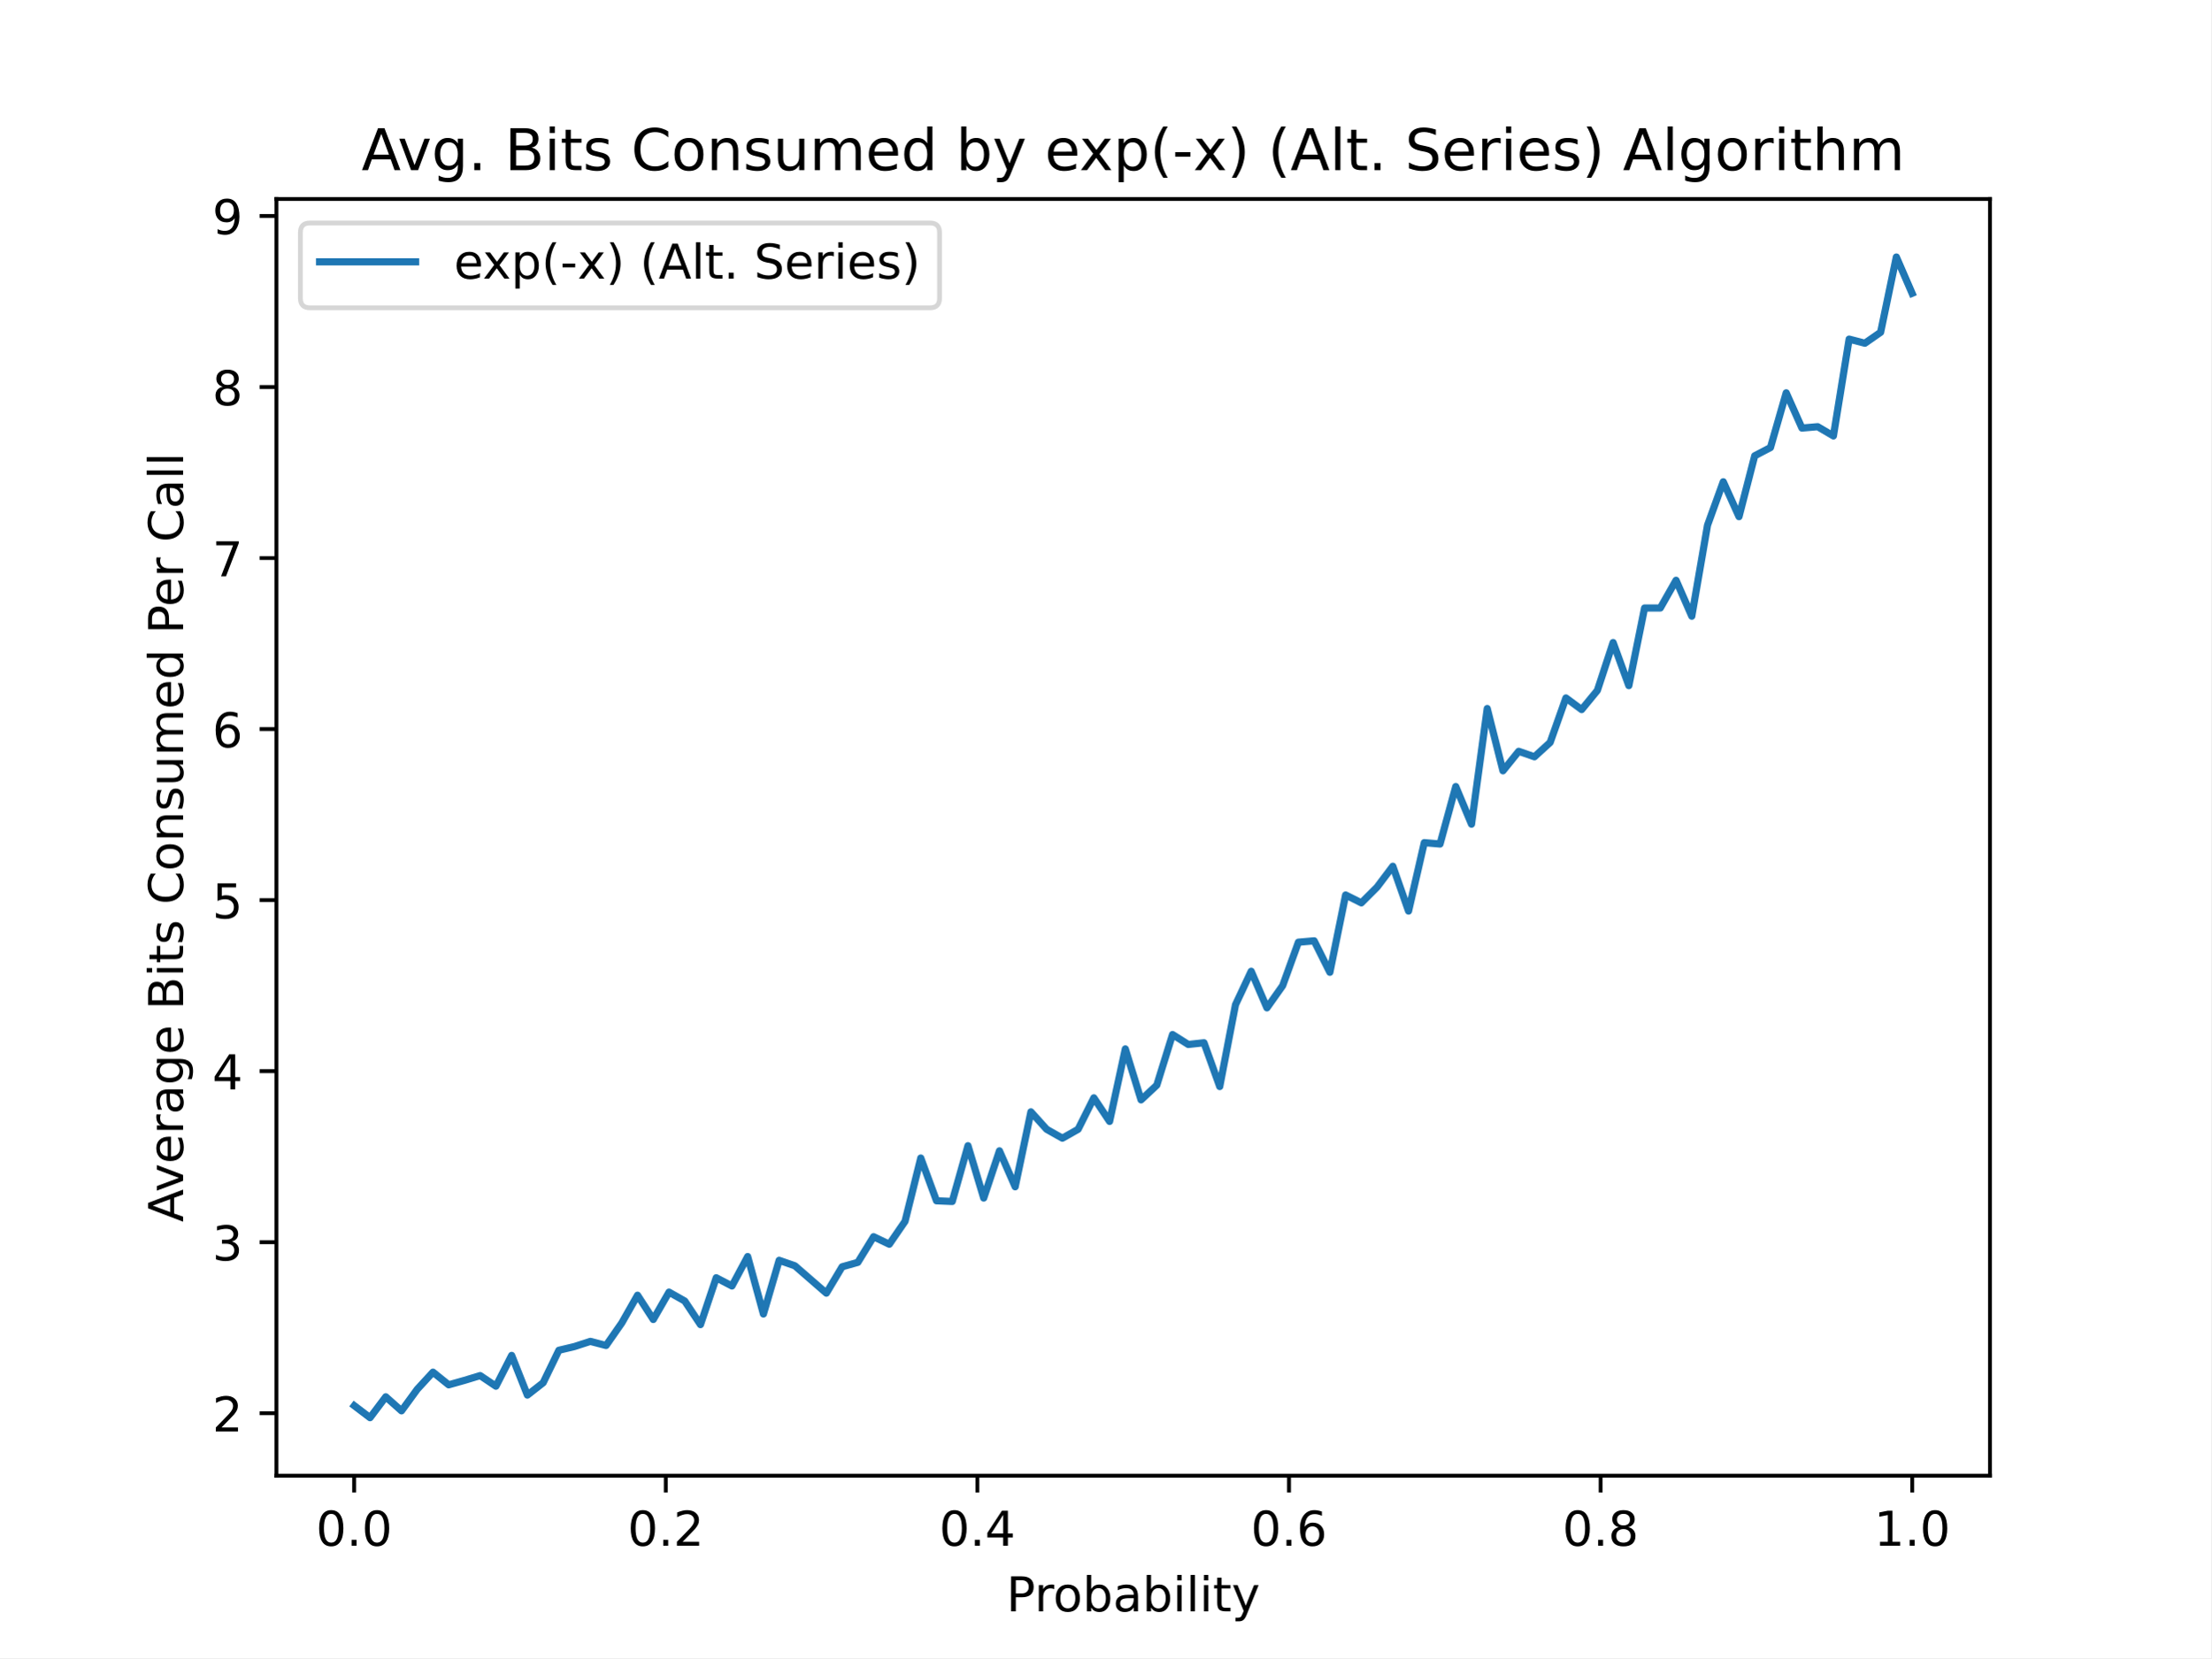
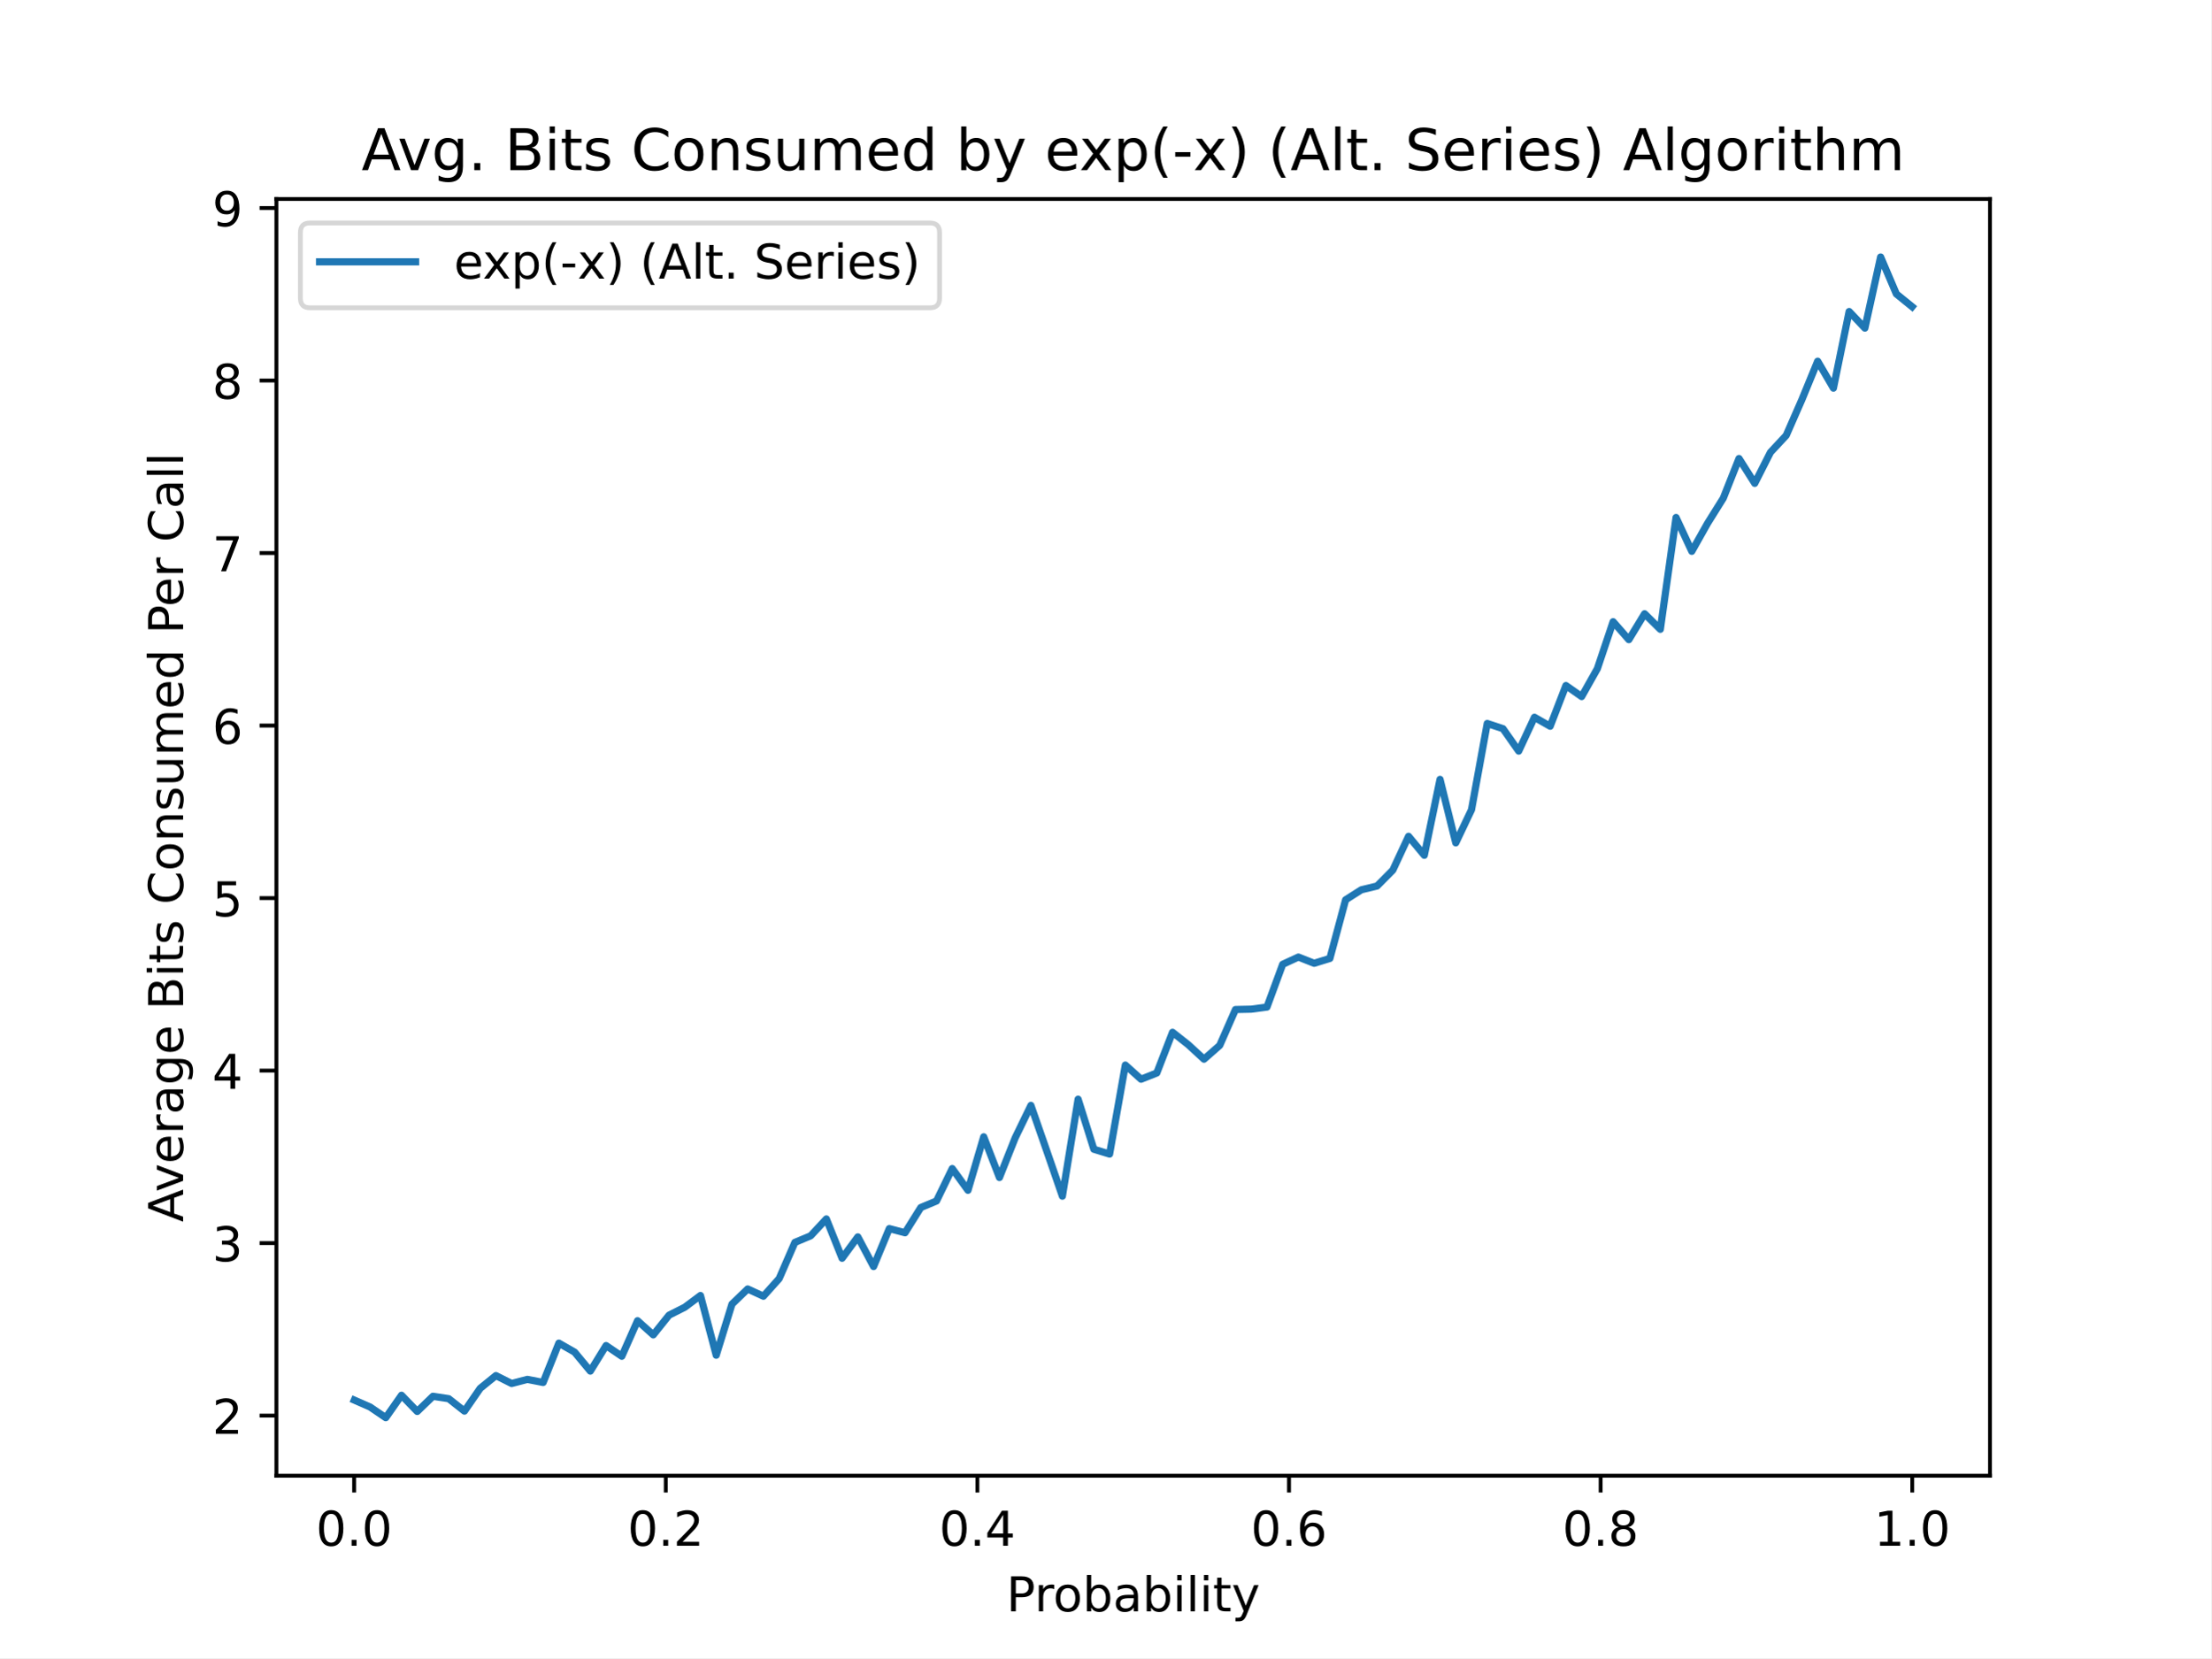
<svg xmlns="http://www.w3.org/2000/svg" xmlns:xlink="http://www.w3.org/1999/xlink" height="345.6pt" version="1.1" viewBox="0 0 460.8 345.6" width="460.8pt">
  <defs>
    <style type="text/css">
*{stroke-linecap:butt;stroke-linejoin:round;}
  </style>
  </defs>
  <g id="figure_1">
    <g id="patch_1">
      <path d="M 0 345.6  L 460.8 345.6  L 460.8 0  L 0 0  z " style="fill:#ffffff;" />
    </g>
    <g id="axes_1">
      <g id="patch_2">
        <path d="M 57.6 307.584  L 414.72 307.584  L 414.72 41.472  L 57.6 41.472  z " style="fill:#ffffff;" />
      </g>
      <g id="matplotlib.axis_1">
        <g id="xtick_1">
          <g id="line2d_1">
            <defs>
-               <path d="M 0 0  L 0 3.5  " id="mad7117f5b1" style="stroke:#000000;stroke-width:0.8;" />
+               <path d="M 0 0  L 0 3.5  " id="m6ff9c98c1f" style="stroke:#000000;stroke-width:0.8;" />
            </defs>
            <g>
-               <use style="stroke:#000000;stroke-width:0.8;" x="73.8" xlink:href="#mad7117f5b1" y="307.584" />
+               <use style="stroke:#000000;stroke-width:0.8;" x="73.8" xlink:href="#m6ff9c98c1f" y="307.584" />
            </g>
          </g>
          <g id="text_1">
            <text style="font-family:DejaVu Sans;font-size:10px;font-style:normal;font-weight:normal;text-anchor:middle;" transform="rotate(-0, 73.80026, 322.1824)" x="73.8" y="322.182">0.0</text>
          </g>
        </g>
        <g id="xtick_2">
          <g id="line2d_2">
            <g>
-               <use style="stroke:#000000;stroke-width:0.8;" x="138.744" xlink:href="#mad7117f5b1" y="307.584" />
+               <use style="stroke:#000000;stroke-width:0.8;" x="138.744" xlink:href="#m6ff9c98c1f" y="307.584" />
            </g>
          </g>
          <g id="text_2">
            <text style="font-family:DejaVu Sans;font-size:10px;font-style:normal;font-weight:normal;text-anchor:middle;" transform="rotate(-0, 138.7442, 322.1824)" x="138.744" y="322.182">0.2</text>
          </g>
        </g>
        <g id="xtick_3">
          <g id="line2d_3">
            <g>
-               <use style="stroke:#000000;stroke-width:0.8;" x="203.688" xlink:href="#mad7117f5b1" y="307.584" />
+               <use style="stroke:#000000;stroke-width:0.8;" x="203.688" xlink:href="#m6ff9c98c1f" y="307.584" />
            </g>
          </g>
          <g id="text_3">
            <text style="font-family:DejaVu Sans;font-size:10px;font-style:normal;font-weight:normal;text-anchor:middle;" transform="rotate(-0, 203.6881, 322.1824)" x="203.688" y="322.182">0.4</text>
          </g>
        </g>
        <g id="xtick_4">
          <g id="line2d_4">
            <g>
-               <use style="stroke:#000000;stroke-width:0.8;" x="268.632" xlink:href="#mad7117f5b1" y="307.584" />
+               <use style="stroke:#000000;stroke-width:0.8;" x="268.632" xlink:href="#m6ff9c98c1f" y="307.584" />
            </g>
          </g>
          <g id="text_4">
            <text style="font-family:DejaVu Sans;font-size:10px;font-style:normal;font-weight:normal;text-anchor:middle;" transform="rotate(-0, 268.6319, 322.1824)" x="268.632" y="322.182">0.6</text>
          </g>
        </g>
        <g id="xtick_5">
          <g id="line2d_5">
            <g>
-               <use style="stroke:#000000;stroke-width:0.8;" x="333.576" xlink:href="#mad7117f5b1" y="307.584" />
+               <use style="stroke:#000000;stroke-width:0.8;" x="333.576" xlink:href="#m6ff9c98c1f" y="307.584" />
            </g>
          </g>
          <g id="text_5">
            <text style="font-family:DejaVu Sans;font-size:10px;font-style:normal;font-weight:normal;text-anchor:middle;" transform="rotate(-0, 333.5758, 322.1824)" x="333.576" y="322.182">0.8</text>
          </g>
        </g>
        <g id="xtick_6">
          <g id="line2d_6">
            <g>
-               <use style="stroke:#000000;stroke-width:0.8;" x="398.52" xlink:href="#mad7117f5b1" y="307.584" />
+               <use style="stroke:#000000;stroke-width:0.8;" x="398.52" xlink:href="#m6ff9c98c1f" y="307.584" />
            </g>
          </g>
          <g id="text_6">
            <text style="font-family:DejaVu Sans;font-size:10px;font-style:normal;font-weight:normal;text-anchor:middle;" transform="rotate(-0, 398.5197, 322.1824)" x="398.52" y="322.182">1.0</text>
          </g>
        </g>
        <g id="text_7">
          <text style="font-family:DejaVu Sans;font-size:10px;font-style:normal;font-weight:normal;text-anchor:middle;" transform="rotate(-0, 236.16, 335.8606)" x="236.16" y="335.861">Probability</text>
        </g>
      </g>
      <g id="matplotlib.axis_2">
        <g id="ytick_1">
          <g id="line2d_7">
            <defs>
-               <path d="M 0 0  L -3.5 0  " id="mb2f0ae7c02" style="stroke:#000000;stroke-width:0.8;" />
+               <path d="M 0 0  L -3.5 0  " id="m817ab91470" style="stroke:#000000;stroke-width:0.8;" />
            </defs>
            <g>
-               <use style="stroke:#000000;stroke-width:0.8;" x="57.6" xlink:href="#mb2f0ae7c02" y="294.561" />
+               <use style="stroke:#000000;stroke-width:0.8;" x="57.6" xlink:href="#m817ab91470" y="295.057" />
            </g>
          </g>
          <g id="text_8">
-             <text style="font-family:DejaVu Sans;font-size:10px;font-style:normal;font-weight:normal;text-anchor:end;" transform="rotate(-0, 50.6, 298.3603)" x="50.6" y="298.36">2</text>
+             <text style="font-family:DejaVu Sans;font-size:10px;font-style:normal;font-weight:normal;text-anchor:end;" transform="rotate(-0, 50.6, 298.8557)" x="50.6" y="298.856">2</text>
          </g>
        </g>
        <g id="ytick_2">
          <g id="line2d_8">
            <g>
-               <use style="stroke:#000000;stroke-width:0.8;" x="57.6" xlink:href="#mb2f0ae7c02" y="258.911" />
+               <use style="stroke:#000000;stroke-width:0.8;" x="57.6" xlink:href="#m817ab91470" y="259.099" />
            </g>
          </g>
          <g id="text_9">
-             <text style="font-family:DejaVu Sans;font-size:10px;font-style:normal;font-weight:normal;text-anchor:end;" transform="rotate(-0, 50.6, 262.7105)" x="50.6" y="262.71">3</text>
+             <text style="font-family:DejaVu Sans;font-size:10px;font-style:normal;font-weight:normal;text-anchor:end;" transform="rotate(-0, 50.6, 262.8985)" x="50.6" y="262.899">3</text>
          </g>
        </g>
        <g id="ytick_3">
          <g id="line2d_9">
            <g>
-               <use style="stroke:#000000;stroke-width:0.8;" x="57.6" xlink:href="#mb2f0ae7c02" y="223.261" />
+               <use style="stroke:#000000;stroke-width:0.8;" x="57.6" xlink:href="#m817ab91470" y="223.142" />
            </g>
          </g>
          <g id="text_10">
-             <text style="font-family:DejaVu Sans;font-size:10px;font-style:normal;font-weight:normal;text-anchor:end;" transform="rotate(-0, 50.6, 227.0606)" x="50.6" y="227.061">4</text>
+             <text style="font-family:DejaVu Sans;font-size:10px;font-style:normal;font-weight:normal;text-anchor:end;" transform="rotate(-0, 50.6, 226.9413)" x="50.6" y="226.941">4</text>
          </g>
        </g>
        <g id="ytick_4">
          <g id="line2d_10">
            <g>
-               <use style="stroke:#000000;stroke-width:0.8;" x="57.6" xlink:href="#mb2f0ae7c02" y="187.612" />
+               <use style="stroke:#000000;stroke-width:0.8;" x="57.6" xlink:href="#m817ab91470" y="187.185" />
            </g>
          </g>
          <g id="text_11">
-             <text style="font-family:DejaVu Sans;font-size:10px;font-style:normal;font-weight:normal;text-anchor:end;" transform="rotate(-0, 50.6, 191.4107)" x="50.6" y="191.411">5</text>
+             <text style="font-family:DejaVu Sans;font-size:10px;font-style:normal;font-weight:normal;text-anchor:end;" transform="rotate(-0, 50.6, 190.9842)" x="50.6" y="190.984">5</text>
          </g>
        </g>
        <g id="ytick_5">
          <g id="line2d_11">
            <g>
-               <use style="stroke:#000000;stroke-width:0.8;" x="57.6" xlink:href="#mb2f0ae7c02" y="151.962" />
+               <use style="stroke:#000000;stroke-width:0.8;" x="57.6" xlink:href="#m817ab91470" y="151.228" />
            </g>
          </g>
          <g id="text_12">
-             <text style="font-family:DejaVu Sans;font-size:10px;font-style:normal;font-weight:normal;text-anchor:end;" transform="rotate(-0, 50.6, 155.7609)" x="50.6" y="155.761">6</text>
+             <text style="font-family:DejaVu Sans;font-size:10px;font-style:normal;font-weight:normal;text-anchor:end;" transform="rotate(-0, 50.6, 155.027)" x="50.6" y="155.027">6</text>
          </g>
        </g>
        <g id="ytick_6">
          <g id="line2d_12">
            <g>
-               <use style="stroke:#000000;stroke-width:0.8;" x="57.6" xlink:href="#mb2f0ae7c02" y="116.312" />
+               <use style="stroke:#000000;stroke-width:0.8;" x="57.6" xlink:href="#m817ab91470" y="115.271" />
            </g>
          </g>
          <g id="text_13">
-             <text style="font-family:DejaVu Sans;font-size:10px;font-style:normal;font-weight:normal;text-anchor:end;" transform="rotate(-0, 50.6, 120.111)" x="50.6" y="120.111">7</text>
+             <text style="font-family:DejaVu Sans;font-size:10px;font-style:normal;font-weight:normal;text-anchor:end;" transform="rotate(-0, 50.6, 119.0698)" x="50.6" y="119.07">7</text>
          </g>
        </g>
        <g id="ytick_7">
          <g id="line2d_13">
            <g>
-               <use style="stroke:#000000;stroke-width:0.8;" x="57.6" xlink:href="#mb2f0ae7c02" y="80.662" />
+               <use style="stroke:#000000;stroke-width:0.8;" x="57.6" xlink:href="#m817ab91470" y="79.313" />
            </g>
          </g>
          <g id="text_14">
-             <text style="font-family:DejaVu Sans;font-size:10px;font-style:normal;font-weight:normal;text-anchor:end;" transform="rotate(-0, 50.6, 84.46112)" x="50.6" y="84.461">8</text>
+             <text style="font-family:DejaVu Sans;font-size:10px;font-style:normal;font-weight:normal;text-anchor:end;" transform="rotate(-0, 50.6, 83.11257)" x="50.6" y="83.113">8</text>
          </g>
        </g>
        <g id="ytick_8">
          <g id="line2d_14">
            <g>
-               <use style="stroke:#000000;stroke-width:0.8;" x="57.6" xlink:href="#mb2f0ae7c02" y="45.012" />
+               <use style="stroke:#000000;stroke-width:0.8;" x="57.6" xlink:href="#m817ab91470" y="43.356" />
            </g>
          </g>
          <g id="text_15">
-             <text style="font-family:DejaVu Sans;font-size:10px;font-style:normal;font-weight:normal;text-anchor:end;" transform="rotate(-0, 50.6, 48.81125)" x="50.6" y="48.811">9</text>
+             <text style="font-family:DejaVu Sans;font-size:10px;font-style:normal;font-weight:normal;text-anchor:end;" transform="rotate(-0, 50.6, 47.15538)" x="50.6" y="47.155">9</text>
          </g>
        </g>
        <g id="text_16">
          <text style="font-family:DejaVu Sans;font-size:10px;font-style:normal;font-weight:normal;text-anchor:middle;" transform="rotate(-90, 38.15781, 174.528)" x="38.158" y="174.528">Average Bits Consumed Per Call</text>
        </g>
      </g>
      <g id="line2d_15">
-         <path clip-path="url(#p83bc0e1dc0)" d="M 73.833 292.993  L 77.112 295.488  L 80.391 291.139  L 83.671 294.062  L 86.95 289.57  L 90.229 286.005  L 93.509 288.643  L 96.788 287.716  L 100.067 286.718  L 103.347 288.928  L 106.626 282.511  L 109.905 290.782  L 113.185 288.215  L 116.464 281.442  L 119.743 280.658  L 123.023 279.588  L 126.302 280.444  L 129.581 275.738  L 132.861 269.963  L 136.14 275.025  L 139.42 269.321  L 142.699 271.175  L 145.978 276.094  L 149.258 266.326  L 152.537 268.038  L 155.816 261.906  L 159.096 273.884  L 162.375 262.69  L 165.654 263.831  L 168.934 266.683  L 172.213 269.535  L 175.492 264.045  L 178.772 263.118  L 182.051 257.77  L 185.33 259.339  L 188.61 254.562  L 191.889 241.372  L 195.168 250.284  L 198.448 250.427  L 201.727 238.805  L 205.006 249.714  L 208.286 239.874  L 211.565 247.361  L 214.844 231.746  L 218.124 235.382  L 221.403 237.236  L 224.682 235.382  L 227.962 228.823  L 231.241 233.742  L 234.52 218.627  L 237.8 229.251  L 241.079 226.185  L 244.358 215.632  L 247.638 217.7  L 250.917 217.343  L 254.196 226.47  L 257.476 209.429  L 260.755 202.442  L 264.034 210.071  L 267.314 205.436  L 270.593 196.381  L 273.872 196.096  L 277.152 202.656  L 280.431 186.542  L 283.71 188.182  L 286.99 184.902  L 290.269 180.553  L 293.548 189.893  L 296.828 175.633  L 300.107 175.918  L 303.386 163.94  L 306.666 171.783  L 309.945 147.684  L 313.224 160.66  L 316.504 156.596  L 319.783 157.737  L 323.062 154.742  L 326.342 145.473  L 329.621 147.898  L 332.9 143.905  L 336.18 133.923  L 339.459 142.907  L 342.739 126.722  L 346.018 126.722  L 349.297 120.946  L 352.577 128.433  L 355.856 109.467  L 359.135 100.412  L 362.415 107.684  L 365.694 94.993  L 368.973 93.282  L 372.253 81.874  L 375.532 89.218  L 378.811 88.933  L 382.091 90.858  L 385.37 70.68  L 388.649 71.536  L 391.929 69.254  L 395.208 53.568  L 398.487 61.126  " style="fill:none;stroke:#1f77b4;stroke-linecap:square;stroke-width:1.5;" />
+         <path clip-path="url(#pb30d90c1e9)" d="M 73.833 291.82  L 77.112 293.259  L 80.391 295.488  L 83.671 290.814  L 86.95 294.194  L 90.229 291.029  L 93.509 291.533  L 96.788 294.122  L 100.067 289.375  L 103.347 286.714  L 106.626 288.368  L 109.905 287.506  L 113.185 288.153  L 116.464 279.954  L 119.743 281.824  L 123.023 285.78  L 126.302 280.458  L 129.581 282.687  L 132.861 275.28  L 136.14 278.229  L 139.42 274.129  L 142.699 272.475  L 145.978 270.03  L 149.258 282.471  L 152.537 271.828  L 155.816 268.664  L 159.096 270.174  L 162.375 266.507  L 165.654 258.955  L 168.934 257.589  L 172.213 254.065  L 175.492 262.264  L 178.772 257.805  L 182.051 263.989  L 185.33 256.079  L 188.61 256.942  L 191.889 251.692  L 195.168 250.326  L 198.448 243.566  L 201.727 248.096  L 205.006 236.95  L 208.286 245.436  L 211.565 237.165  L 214.844 230.405  L 218.124 239.826  L 221.403 249.319  L 224.682 229.111  L 227.962 239.539  L 231.241 240.545  L 234.52 221.991  L 237.8 224.94  L 241.079 223.646  L 244.358 215.16  L 247.638 217.749  L 250.917 220.769  L 254.196 217.892  L 257.476 210.413  L 260.755 210.341  L 264.034 209.91  L 267.314 200.992  L 270.593 199.482  L 273.872 200.777  L 277.152 199.77  L 280.431 187.545  L 283.71 185.459  L 286.99 184.668  L 290.269 181.36  L 293.548 174.312  L 296.828 178.268  L 300.107 162.446  L 303.386 175.679  L 306.666 168.775  L 309.945 150.796  L 313.224 151.875  L 316.504 156.549  L 319.783 149.502  L 323.062 151.372  L 326.342 142.886  L 329.621 145.187  L 332.9 139.362  L 336.18 129.582  L 339.459 133.321  L 342.739 127.927  L 346.018 131.164  L 349.297 107.863  L 352.577 114.911  L 355.856 109.086  L 359.135 103.836  L 362.415 95.566  L 365.694 100.744  L 368.973 94.272  L 372.253 90.748  L 375.532 83.269  L 378.811 75.286  L 382.091 80.895  L 385.37 64.93  L 388.649 68.382  L 391.929 53.568  L 395.208 61.263  L 398.487 63.924  " style="fill:none;stroke:#1f77b4;stroke-linecap:square;stroke-width:1.5;" />
      </g>
      <g id="patch_3">
        <path d="M 57.6 307.584  L 57.6 41.472  " style="fill:none;stroke:#000000;stroke-linecap:square;stroke-linejoin:miter;stroke-width:0.8;" />
      </g>
      <g id="patch_4">
        <path d="M 414.72 307.584  L 414.72 41.472  " style="fill:none;stroke:#000000;stroke-linecap:square;stroke-linejoin:miter;stroke-width:0.8;" />
      </g>
      <g id="patch_5">
        <path d="M 57.6 307.584  L 414.72 307.584  " style="fill:none;stroke:#000000;stroke-linecap:square;stroke-linejoin:miter;stroke-width:0.8;" />
      </g>
      <g id="patch_6">
        <path d="M 57.6 41.472  L 414.72 41.472  " style="fill:none;stroke:#000000;stroke-linecap:square;stroke-linejoin:miter;stroke-width:0.8;" />
      </g>
      <g id="text_17">
        <text style="font-family:DejaVu Sans;font-size:12px;font-style:normal;font-weight:normal;text-anchor:middle;" transform="rotate(-0, 236.16, 35.472)" x="236.16" y="35.472">Avg. Bits Consumed by exp(-x) (Alt. Series) Algorithm</text>
      </g>
      <g id="legend_1">
        <g id="patch_7">
          <path d="M 64.6 64.15  L 193.805 64.15  Q 195.805 64.15 195.805 62.15  L 195.805 48.472  Q 195.805 46.472 193.805 46.472  L 64.6 46.472  Q 62.6 46.472 62.6 48.472  L 62.6 62.15  Q 62.6 64.15 64.6 64.15  z " style="fill:#ffffff;opacity:0.8;stroke:#cccccc;stroke-linejoin:miter;" />
        </g>
        <g id="line2d_16">
          <path d="M 66.6 54.57  L 86.6 54.57  " style="fill:none;stroke:#1f77b4;stroke-linecap:square;stroke-width:1.5;" />
        </g>
        <g id="line2d_17" />
        <g id="text_18">
          <text style="font-family:DejaVu Sans;font-size:10px;font-style:normal;font-weight:normal;text-anchor:start;" transform="rotate(-0, 94.6, 58.07044)" x="94.6" y="58.07">exp(-x) (Alt. Series)</text>
        </g>
      </g>
    </g>
  </g>
  <defs>
-     <clipPath id="p83bc0e1dc0">
+     <clipPath id="pb30d90c1e9">
      <rect height="266.112" width="357.12" x="57.6" y="41.472" />
    </clipPath>
  </defs>
</svg>
